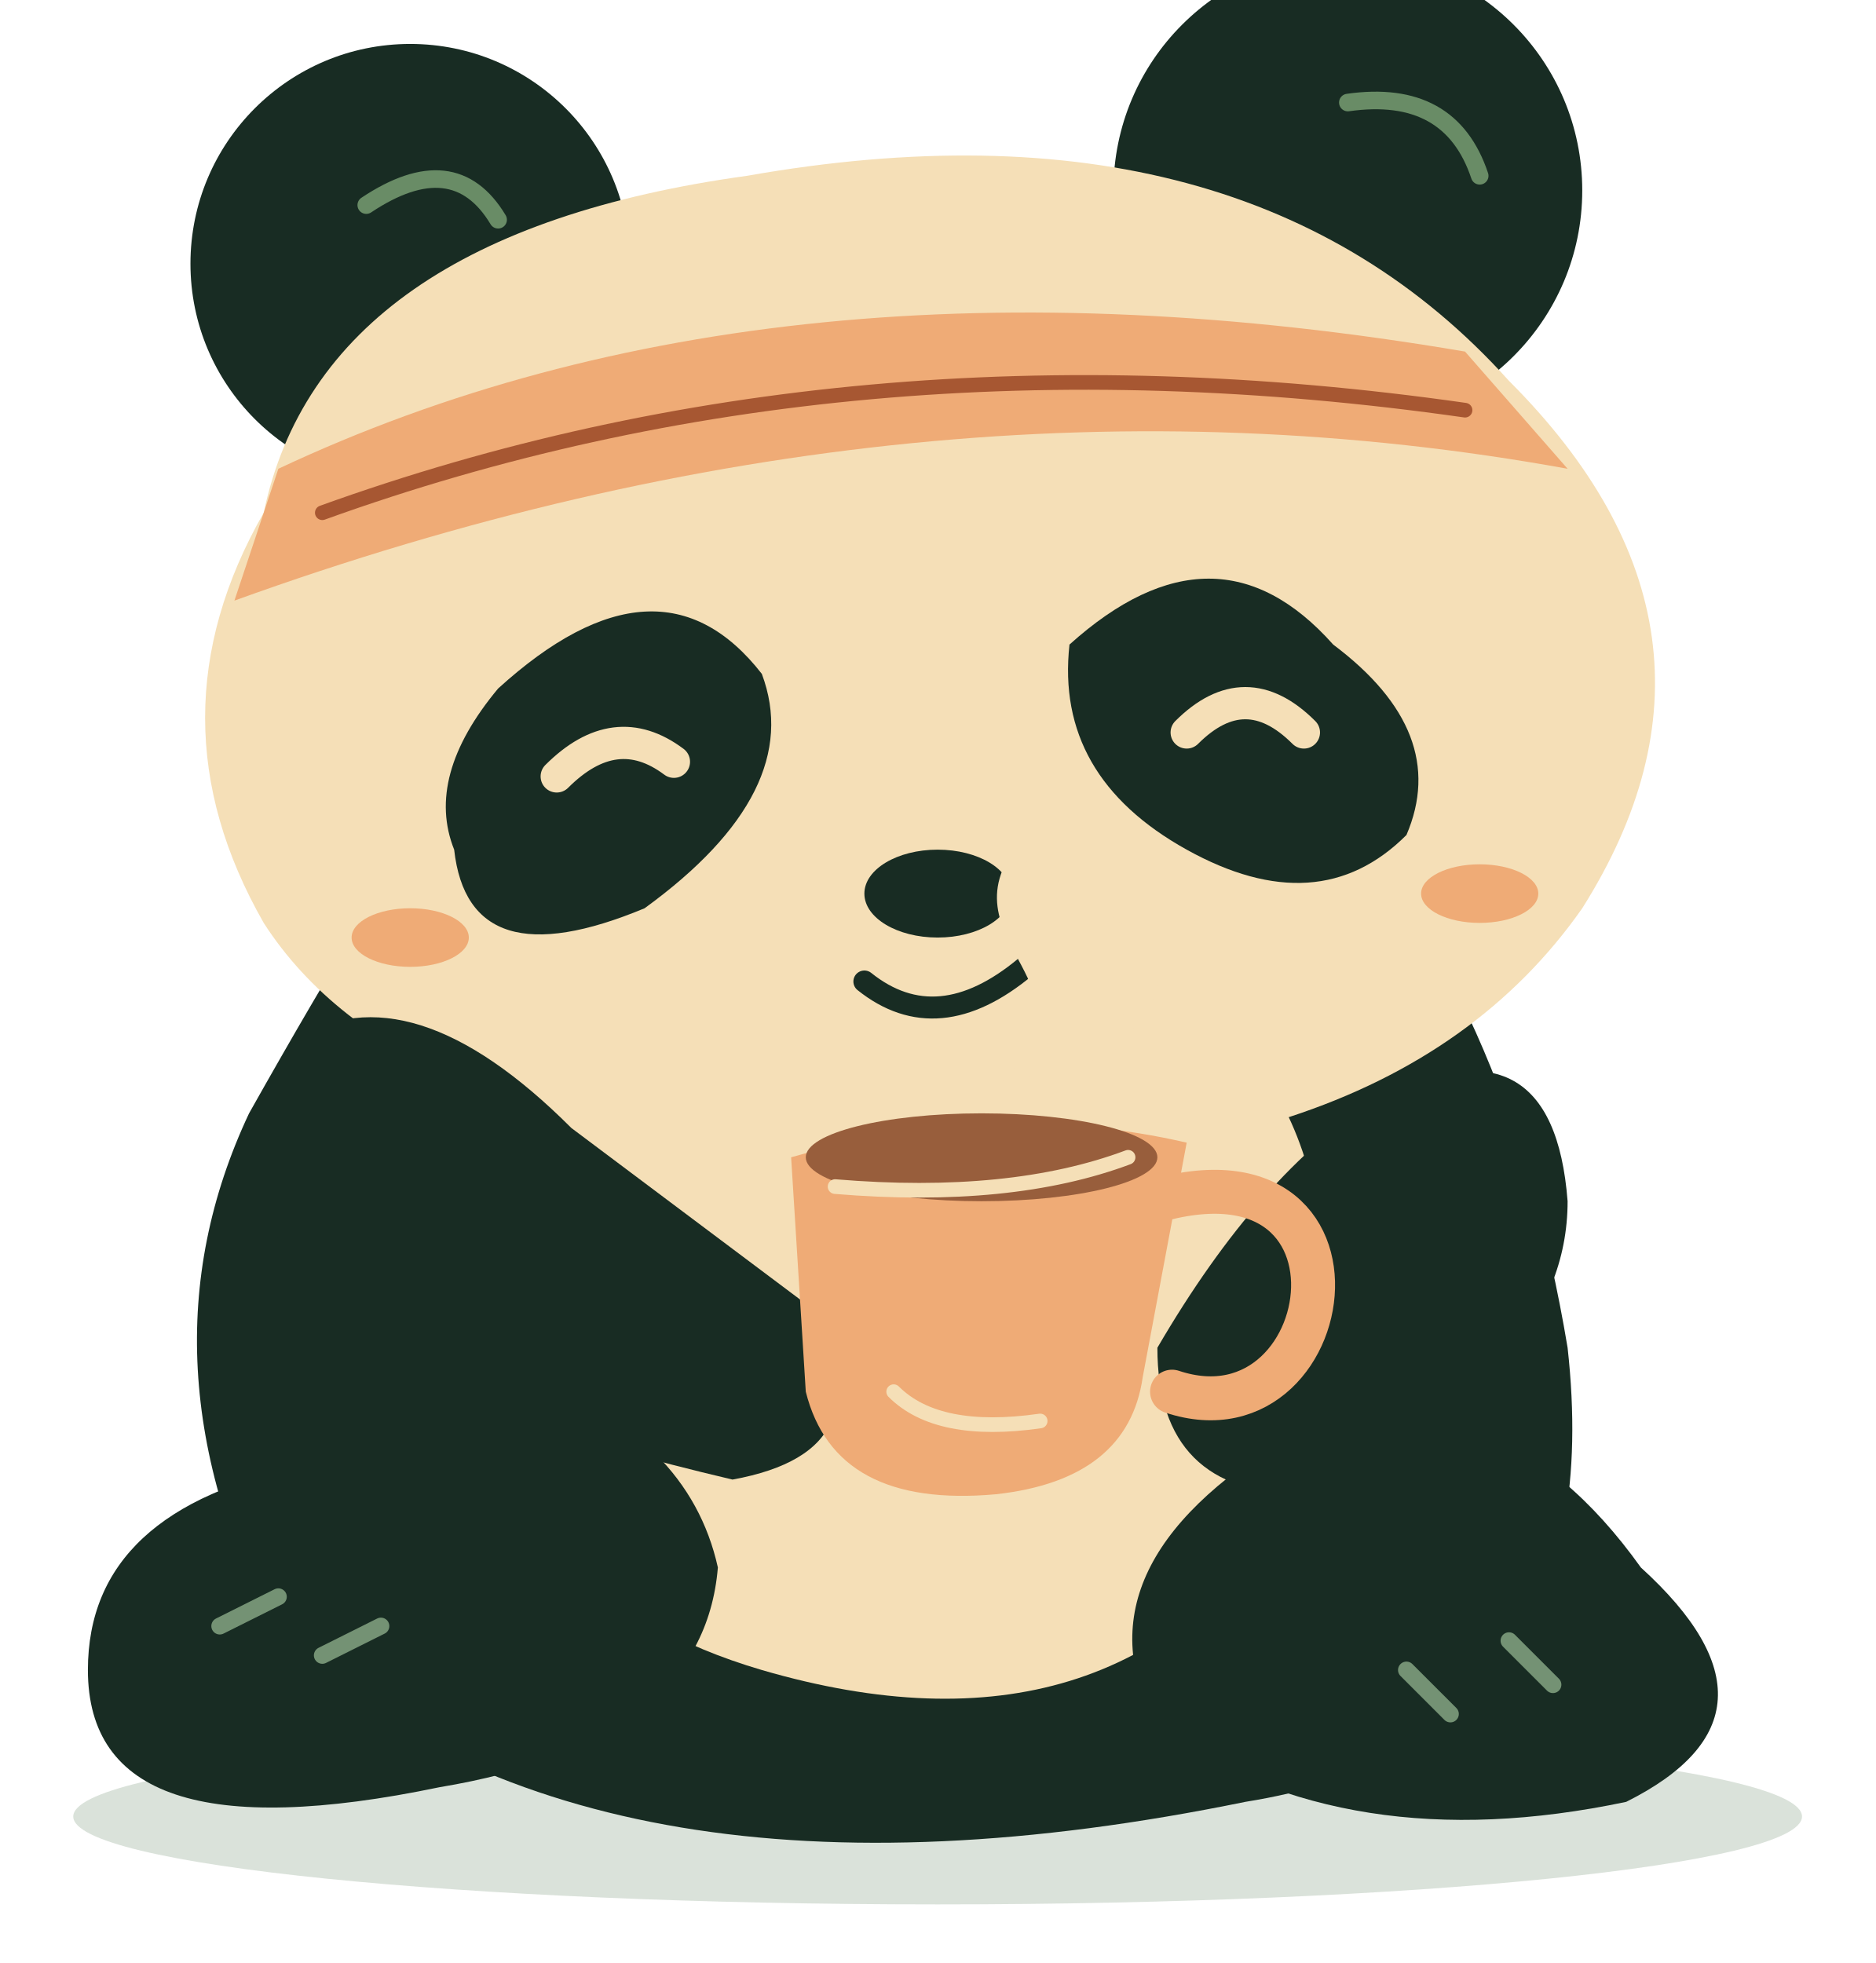
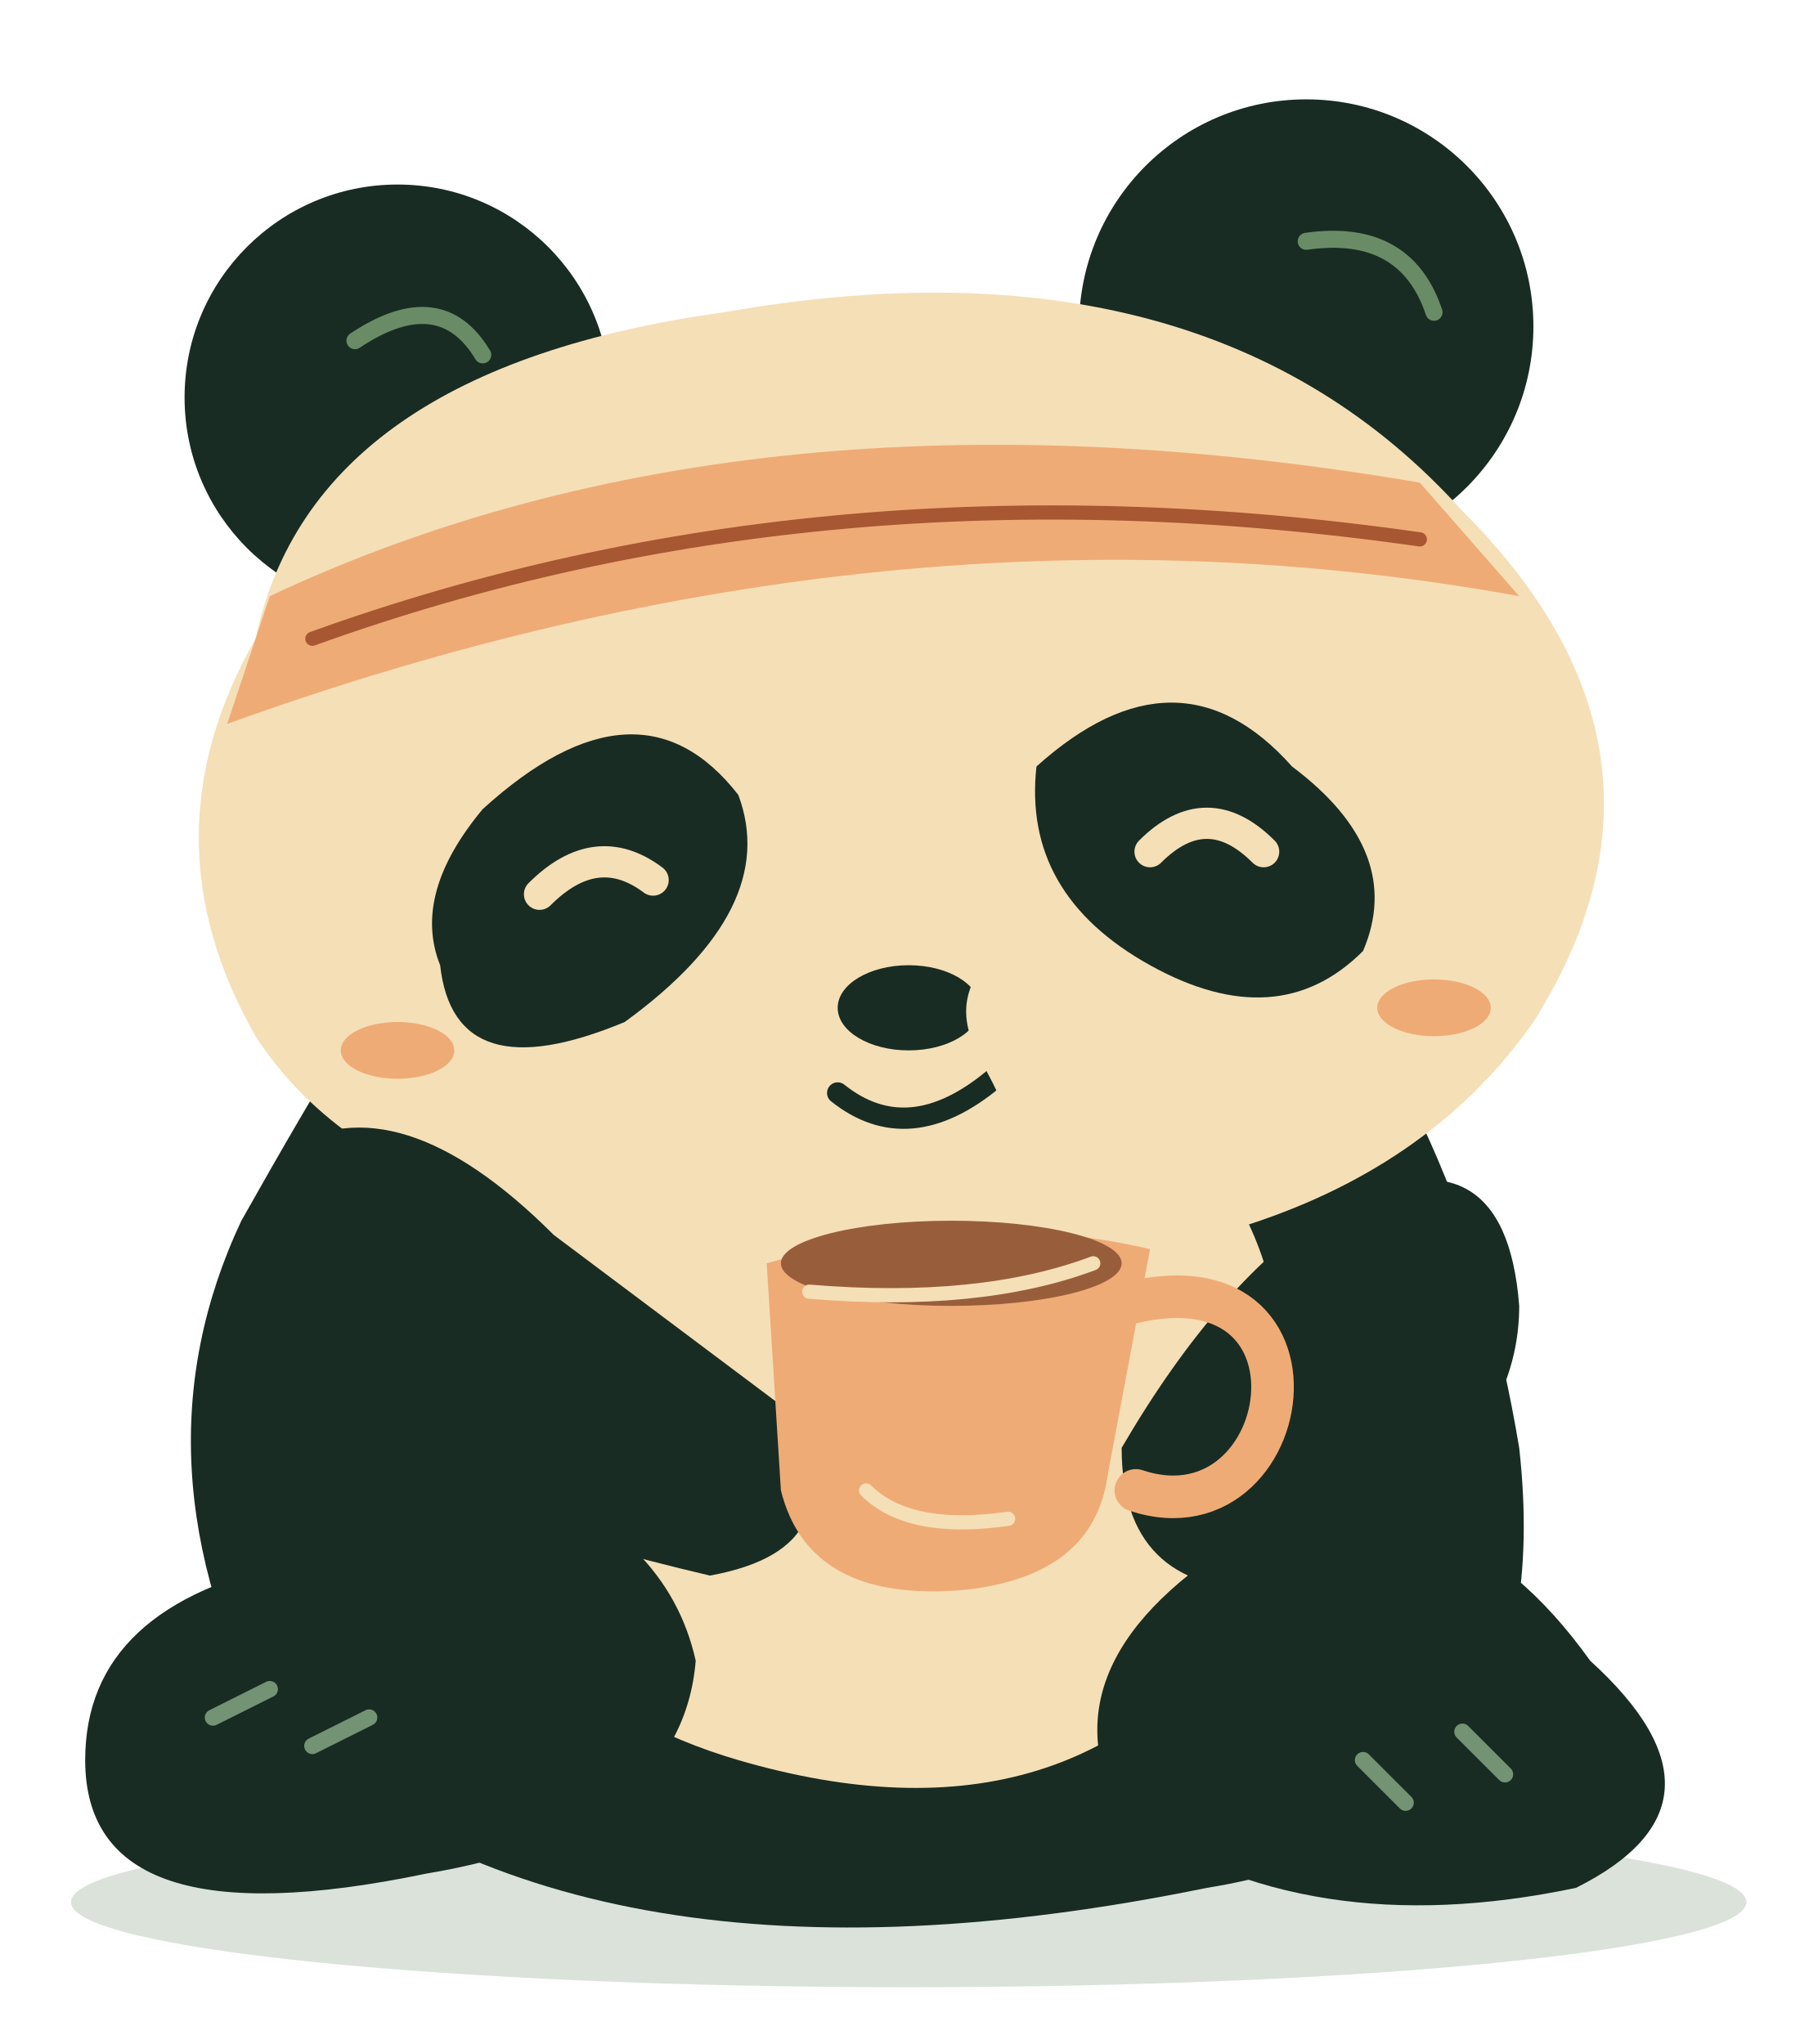
- <svg xmlns="http://www.w3.org/2000/svg" viewBox="84 76 128 134" width="128" height="134" fill="none" stroke-linecap="round" stroke-linejoin="round">
+ <svg xmlns="http://www.w3.org/2000/svg" viewBox="84 66 128 144" width="128" height="144" fill="none" stroke-linecap="round" stroke-linejoin="round">
  <ellipse cx="148" cy="200" rx="59" ry="6" fill="#799477" fill-opacity=".27" />
  <path d="M 114 131 Q 110 136 101 152 Q 93 169 103 188 Q 125 208 169 199 Q 194 195 191 168 Q 187 144 174 130 Z" fill="#182c23" />
  <path d="M 125 144 Q 142 135 165 144 Q 179 154 172 179 Q 160 197 136 190 Q 119 185 118 170 Q 118 154 125 144 Z" fill="#f5dfb7" />
  <path d="M 120 170 Q 131 174 133 183 Q 132 195 114 198 Q 90 203 90 190 Q 90 179 105 176 Z" fill="#182c23" />
  <path d="M 172 174 Q 186 169 196 183 Q 207 193 195 199 Q 176 203 163 194 Q 157 183 172 174 Z" fill="#182c23" />
  <path d="M 99 187 L 103 185 M 106 189 L 110 187 M 187 188 L 190 191 M 180 190 L 183 193" stroke="#749274" stroke-width="1.15" />
  <ellipse cx="112" cy="94" rx="15" ry="15" fill="#182c23" />
  <ellipse cx="176" cy="89" rx="16" ry="16" fill="#182c23" />
  <path d="M 109 90 Q 115 86 118 91 M 176 83 Q 183 82 185 88" stroke="#698c66" stroke-width="1.2" />
  <path d="M 102 111 Q 106 92 135 88 Q 169 82 187 102 Q 204 119 192 138 Q 178 158 140 155 Q 111 153 102 139 Q 94 125 102 111 Z" fill="#f5dfb7" />
  <path d="M 103 108 Q 137 92 184 100 L 191 108 Q 147 100 100 117 Z" fill="#efab76" />
  <path d="M 106 111 Q 142 98 184 104" stroke="#a75732" stroke-width="1" />
  <path d="M 118 123 Q 129 113 136 122 Q 139 130 128 138 Q 116 143 115 134 Q 113 129 118 123 Z" fill="#182c23" />
  <path d="M 157 120 Q 167 111 175 120 Q 183 126 180 133 Q 174 139 165 134 Q 156 129 157 120 Z" fill="#182c23" />
  <path d="M 122 129 Q 126 125 130 128 M 165 126 Q 169 122 173 126" stroke="#f5dfb7" stroke-width="2.2" />
  <ellipse cx="148" cy="137" rx="5" ry="3" fill="#182c23" />
  <path d="M 143 143 Q 148 147 154 142" stroke="#182c23" stroke-width="1.5" />
  <ellipse cx="112" cy="140" rx="4" ry="2" fill="#efab76" />
  <ellipse cx="185" cy="137" rx="4" ry="2" fill="#efab76" />
  <path d="M 104 147 Q 112 142 123 153 L 139 165 Q 145 175 134 177 Q 117 173 108 168 Q 99 160 104 147 Z" fill="#182c23" />
  <path d="M 178 151 Q 190 145 191 158 Q 191 170 173 178 Q 163 178 163 168 Q 170 156 178 151 Z" fill="#182c23" />
  <path d="M 160 159 C 179 151 176 175 164 171" stroke="#efab76" stroke-width="3" />
  <path d="M 138 155 Q 152 151 165 154 L 162 170 Q 161 177 152 178 Q 141 179 139 171 Z" fill="#efab76" />
  <ellipse cx="151" cy="155" rx="12" ry="3" fill="#985e3c" />
  <path d="M 141 157 Q 153 158 161 155 M 145 171 Q 148 174 155 173" stroke="#f5dfb7" stroke-width="1" />
  <path d="M 153 150 C 160 143 149 140 154 134 M 159 148 Q 166 141 160 138" stroke="#f5dfb7" stroke-width="1.2" />
</svg>
